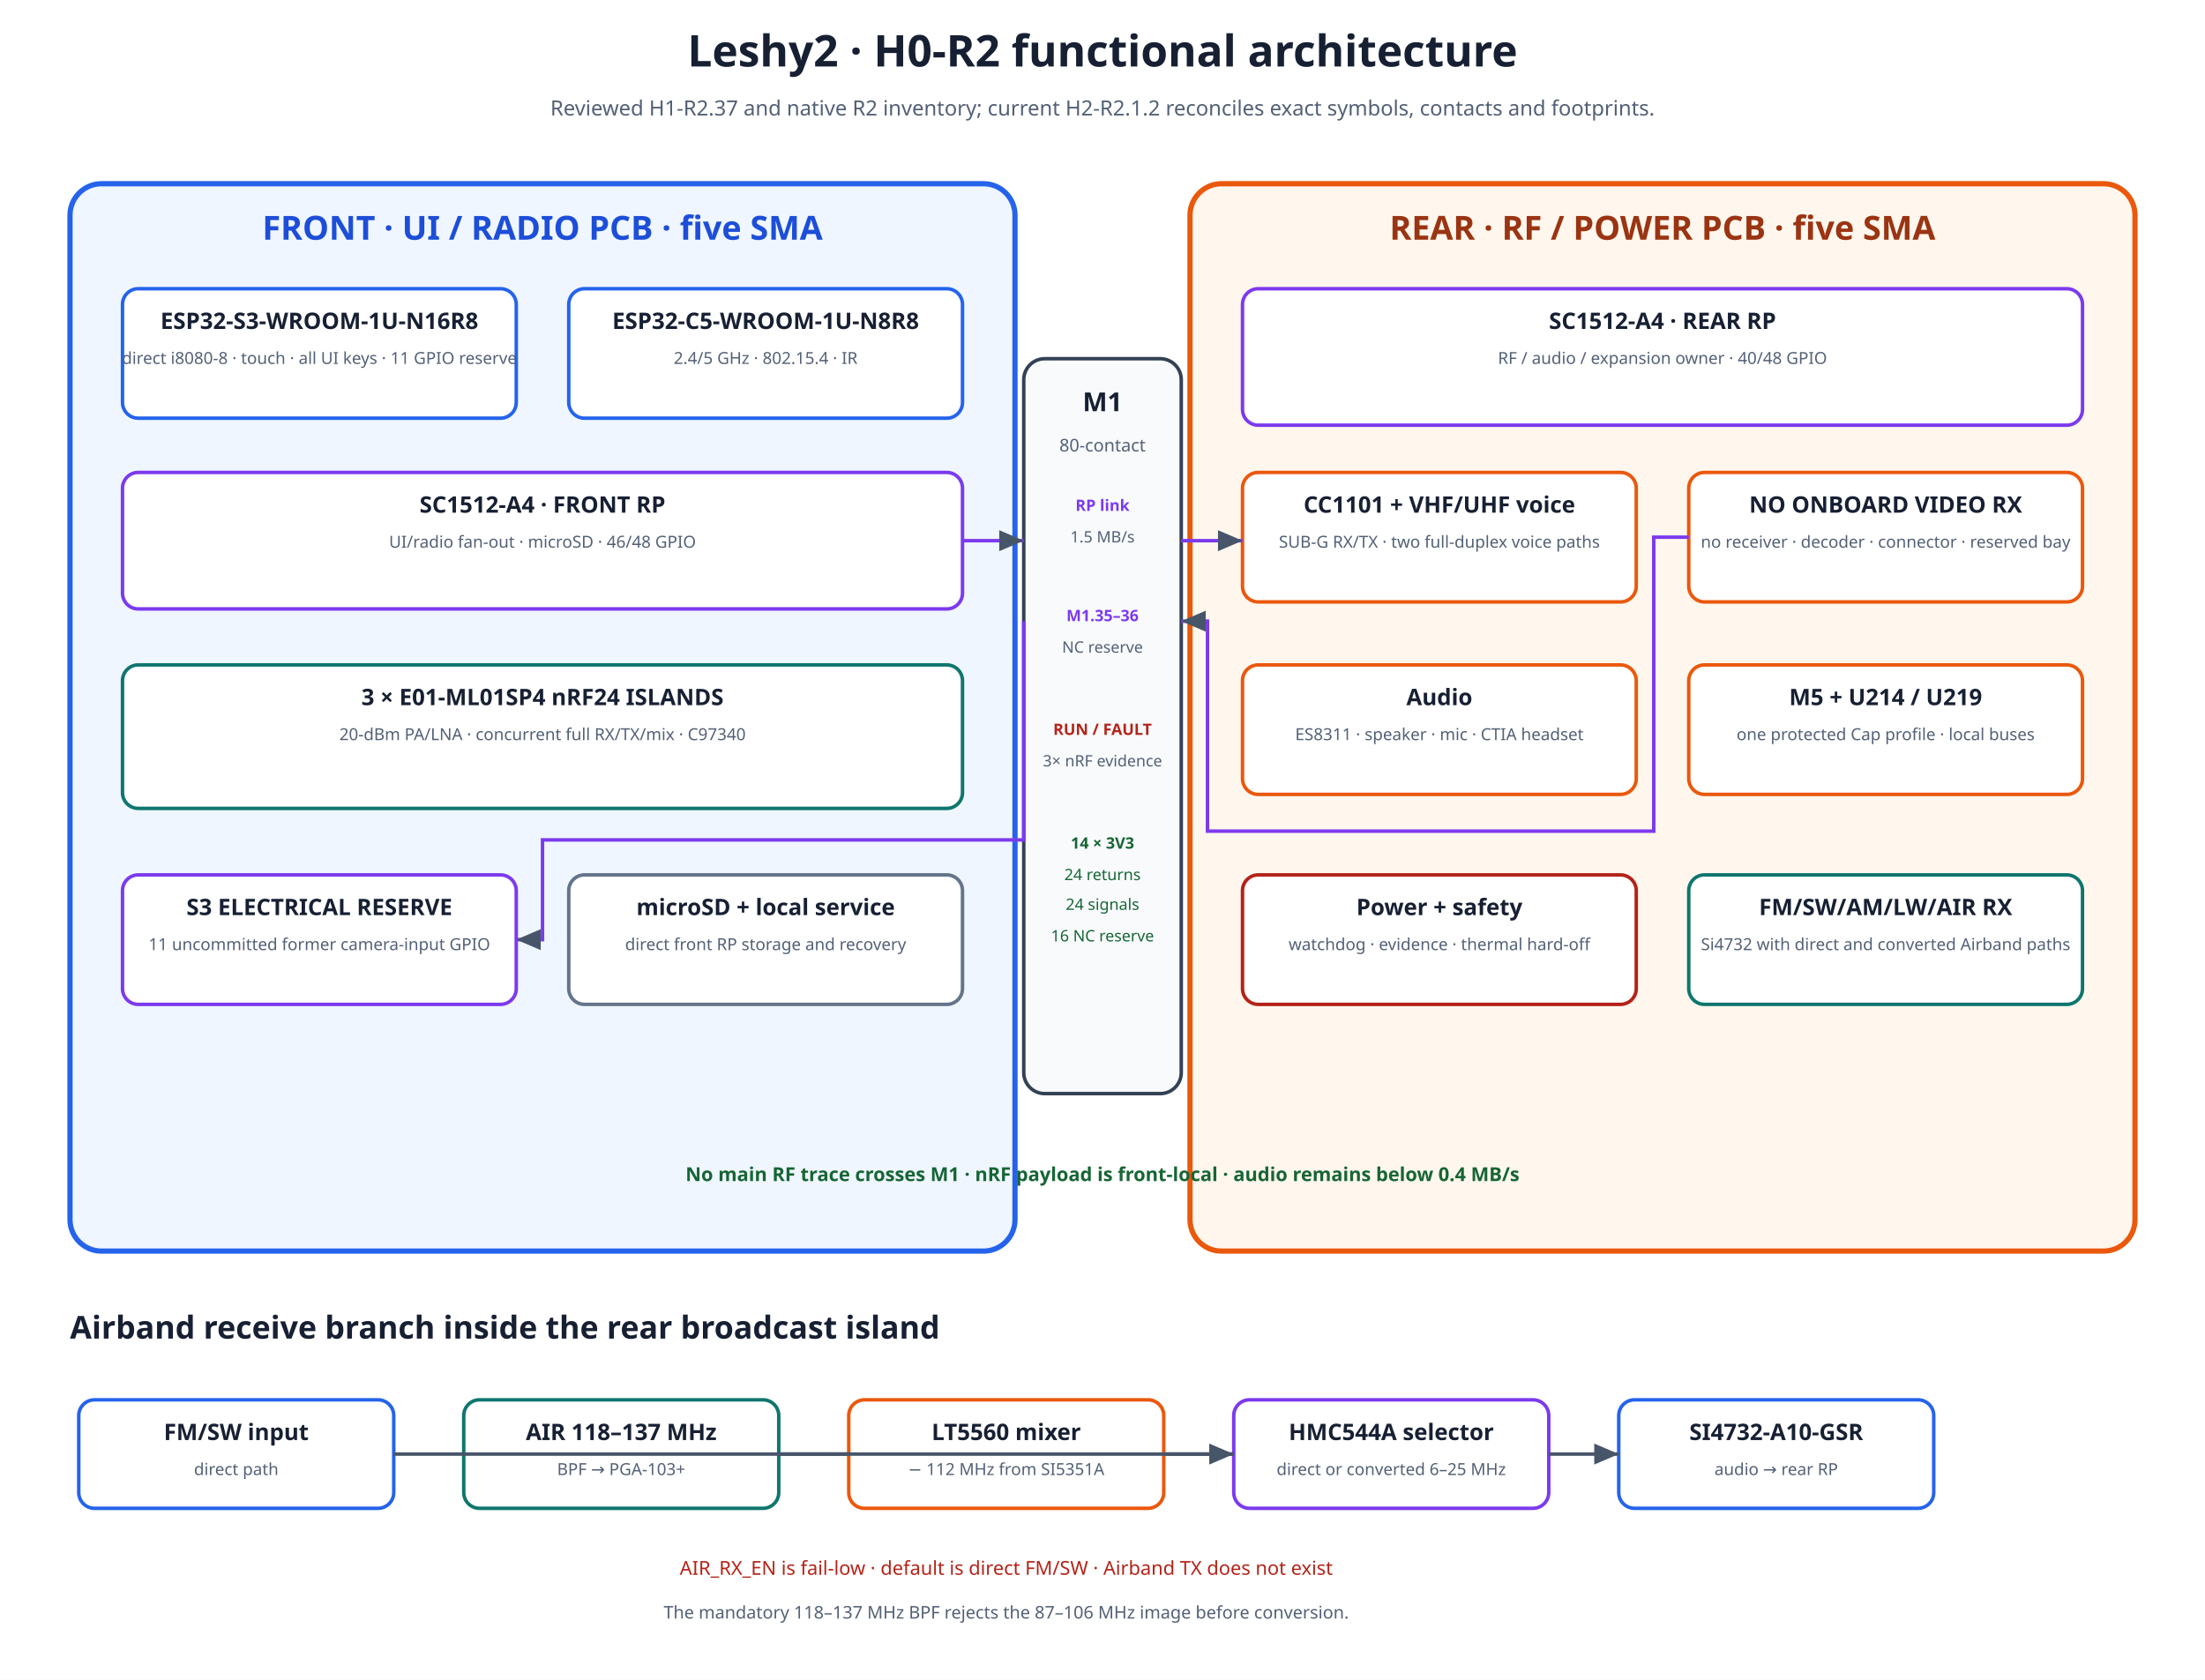
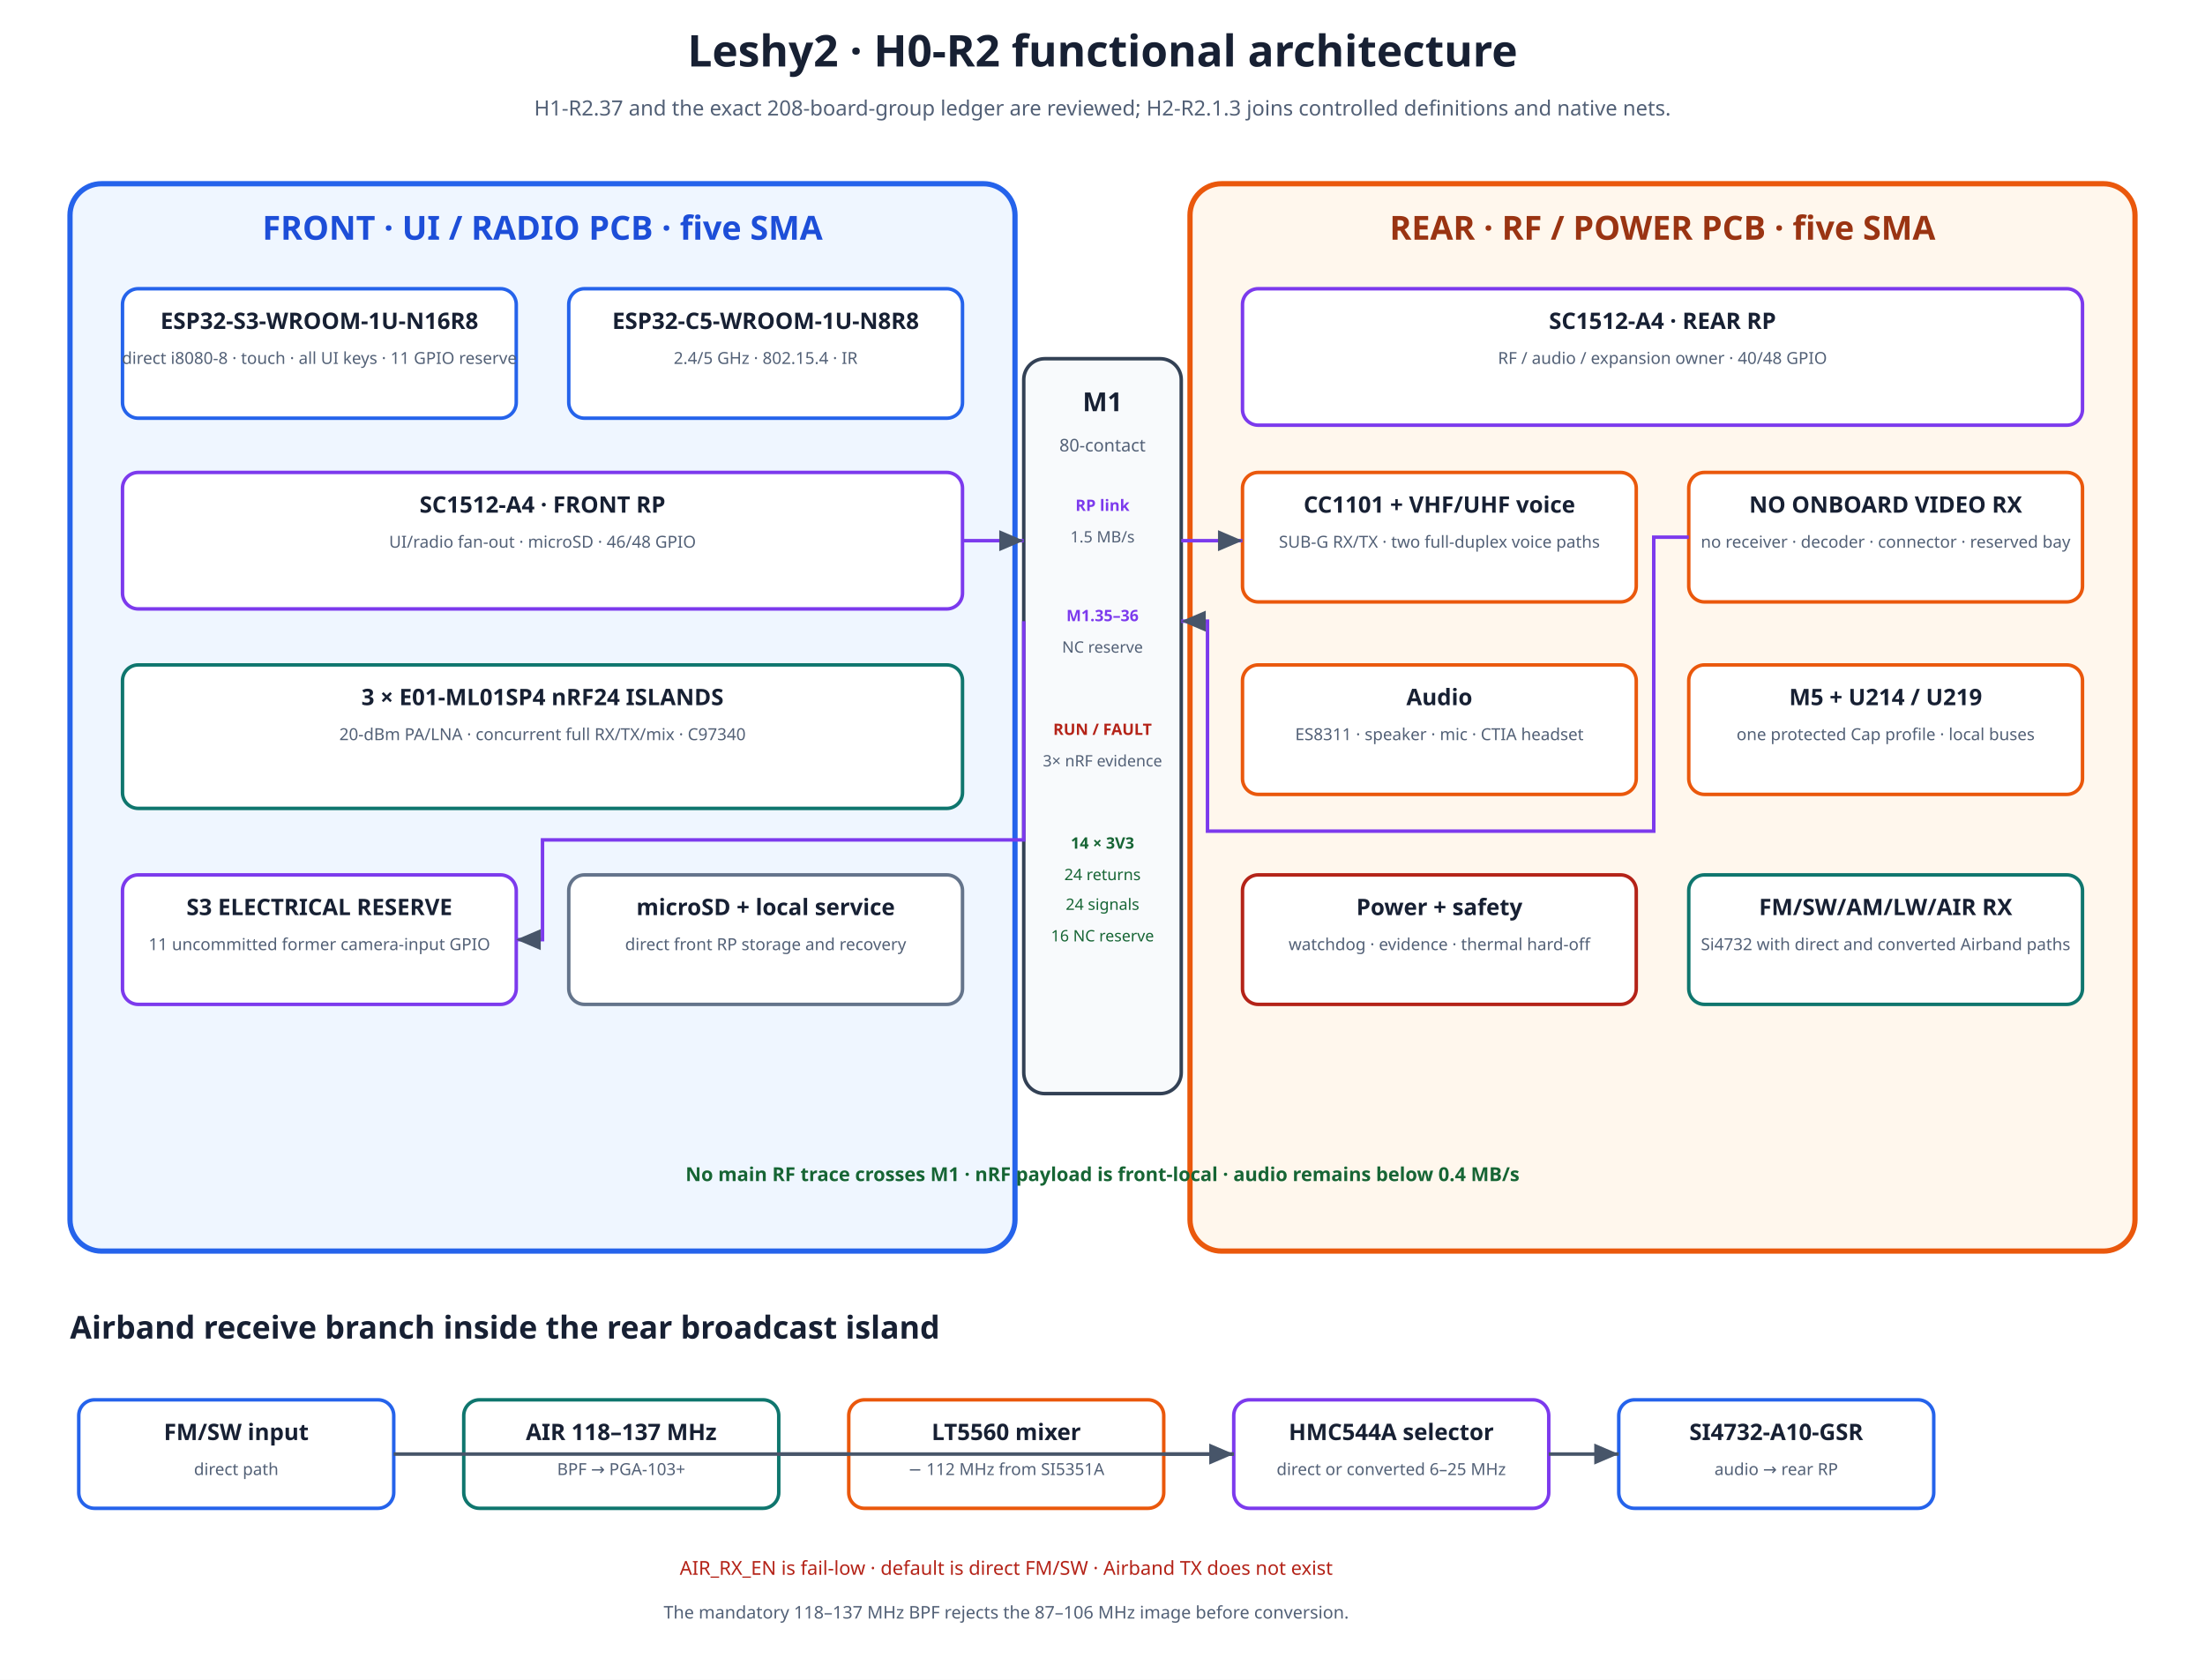
<svg xmlns="http://www.w3.org/2000/svg" width="1260" height="960" viewBox="0 0 1260 960">
  <defs>
    <marker id="a" markerWidth="8" markerHeight="8" refX="7" refY="3" orient="auto">
      <path d="M0 0 L7 3 L0 6z" fill="#475569" />
    </marker>
  </defs>
  <rect width="100%" height="100%" fill="#ffffff" />
  <text x="630" y="38" text-anchor="middle" font-family="sans-serif" font-size="25" font-weight="700" fill="#172033">Leshy2 · H0-R2 functional architecture</text>
-   <text x="630" y="66" text-anchor="middle" font-family="sans-serif" font-size="12" fill="#526076">Reviewed H1-R2.37 and native R2 inventory; current H2-R2.1.2 reconciles exact symbols, contacts and footprints.</text>
+   <text x="630" y="66" text-anchor="middle" font-family="sans-serif" font-size="12" fill="#526076">H1-R2.37 and the exact 208-board-group ledger are reviewed; H2-R2.1.3 joins controlled definitions and native nets.</text>
  <rect x="40" y="105" width="540" height="610" rx="18" fill="#eff6ff" stroke="#2563eb" stroke-width="3" />
  <rect x="680" y="105" width="540" height="610" rx="18" fill="#fff7ed" stroke="#ea580c" stroke-width="3" />
  <text x="310" y="137" text-anchor="middle" font-family="sans-serif" font-size="19" font-weight="700" fill="#1d4ed8">FRONT · UI / RADIO PCB · five SMA</text>
  <text x="950" y="137" text-anchor="middle" font-family="sans-serif" font-size="19" font-weight="700" fill="#9a3412">REAR · RF / POWER PCB · five SMA</text>
  <rect x="70" y="165" width="225" height="74" rx="9" fill="#ffffff" stroke="#2563eb" stroke-width="2" />
  <text x="182.5" y="188" text-anchor="middle" font-family="sans-serif" font-size="13" font-weight="700" fill="#172033">ESP32-S3-WROOM-1U-N16R8</text>
  <text x="182.5" y="208" text-anchor="middle" font-family="sans-serif" font-size="9.5" fill="#526076">direct i8080-8 · touch · all UI keys · 11 GPIO reserve</text>
  <rect x="325" y="165" width="225" height="74" rx="9" fill="#ffffff" stroke="#2563eb" stroke-width="2" />
  <text x="437.5" y="188" text-anchor="middle" font-family="sans-serif" font-size="13" font-weight="700" fill="#172033">ESP32-C5-WROOM-1U-N8R8</text>
  <text x="437.5" y="208" text-anchor="middle" font-family="sans-serif" font-size="9.5" fill="#526076">2.4/5 GHz · 802.15.4 · IR</text>
  <rect x="70" y="270" width="480" height="78" rx="9" fill="#ffffff" stroke="#7c3aed" stroke-width="2" />
  <text x="310.0" y="293" text-anchor="middle" font-family="sans-serif" font-size="13" font-weight="700" fill="#172033">SC1512-A4 · FRONT RP</text>
  <text x="310.0" y="313" text-anchor="middle" font-family="sans-serif" font-size="9.5" fill="#526076">UI/radio fan-out · microSD · 46/48 GPIO</text>
  <rect x="70" y="380" width="480" height="82" rx="9" fill="#ffffff" stroke="#0f766e" stroke-width="2" />
  <text x="310.0" y="403" text-anchor="middle" font-family="sans-serif" font-size="13" font-weight="700" fill="#172033">3 × E01-ML01SP4 nRF24 ISLANDS</text>
  <text x="310.0" y="423" text-anchor="middle" font-family="sans-serif" font-size="9.5" fill="#526076">20-dBm PA/LNA · concurrent full RX/TX/mix · C97340</text>
  <rect x="70" y="500" width="225" height="74" rx="9" fill="#ffffff" stroke="#7c3aed" stroke-width="2" />
  <text x="182.5" y="523" text-anchor="middle" font-family="sans-serif" font-size="13" font-weight="700" fill="#172033">S3 ELECTRICAL RESERVE</text>
  <text x="182.5" y="543" text-anchor="middle" font-family="sans-serif" font-size="9.5" fill="#526076">11 uncommitted former camera-input GPIO</text>
  <rect x="325" y="500" width="225" height="74" rx="9" fill="#ffffff" stroke="#64748b" stroke-width="2" />
  <text x="437.5" y="523" text-anchor="middle" font-family="sans-serif" font-size="13" font-weight="700" fill="#172033">microSD + local service</text>
  <text x="437.5" y="543" text-anchor="middle" font-family="sans-serif" font-size="9.5" fill="#526076">direct front RP storage and recovery</text>
  <rect x="710" y="165" width="480" height="78" rx="9" fill="#ffffff" stroke="#7c3aed" stroke-width="2" />
  <text x="950.0" y="188" text-anchor="middle" font-family="sans-serif" font-size="13" font-weight="700" fill="#172033">SC1512-A4 · REAR RP</text>
  <text x="950.0" y="208" text-anchor="middle" font-family="sans-serif" font-size="9.5" fill="#526076">RF / audio / expansion owner · 40/48 GPIO</text>
  <rect x="710" y="270" width="225" height="74" rx="9" fill="#ffffff" stroke="#ea580c" stroke-width="2" />
  <text x="822.5" y="293" text-anchor="middle" font-family="sans-serif" font-size="13" font-weight="700" fill="#172033">CC1101 + VHF/UHF voice</text>
  <text x="822.5" y="313" text-anchor="middle" font-family="sans-serif" font-size="9.5" fill="#526076">SUB-G RX/TX · two full-duplex voice paths</text>
  <rect x="965" y="270" width="225" height="74" rx="9" fill="#ffffff" stroke="#ea580c" stroke-width="2" />
  <text x="1077.5" y="293" text-anchor="middle" font-family="sans-serif" font-size="13" font-weight="700" fill="#172033">NO ONBOARD VIDEO RX</text>
  <text x="1077.5" y="313" text-anchor="middle" font-family="sans-serif" font-size="9.5" fill="#526076">no receiver · decoder · connector · reserved bay</text>
  <rect x="710" y="380" width="225" height="74" rx="9" fill="#ffffff" stroke="#ea580c" stroke-width="2" />
  <text x="822.5" y="403" text-anchor="middle" font-family="sans-serif" font-size="13" font-weight="700" fill="#172033">Audio</text>
  <text x="822.5" y="423" text-anchor="middle" font-family="sans-serif" font-size="9.5" fill="#526076">ES8311 · speaker · mic · CTIA headset</text>
  <rect x="965" y="380" width="225" height="74" rx="9" fill="#ffffff" stroke="#ea580c" stroke-width="2" />
  <text x="1077.5" y="403" text-anchor="middle" font-family="sans-serif" font-size="13" font-weight="700" fill="#172033">M5 + U214 / U219</text>
  <text x="1077.5" y="423" text-anchor="middle" font-family="sans-serif" font-size="9.5" fill="#526076">one protected Cap profile · local buses</text>
  <rect x="710" y="500" width="225" height="74" rx="9" fill="#ffffff" stroke="#b42318" stroke-width="2" />
  <text x="822.5" y="523" text-anchor="middle" font-family="sans-serif" font-size="13" font-weight="700" fill="#172033">Power + safety</text>
  <text x="822.5" y="543" text-anchor="middle" font-family="sans-serif" font-size="9.5" fill="#526076">watchdog · evidence · thermal hard-off</text>
  <rect x="965" y="500" width="225" height="74" rx="9" fill="#ffffff" stroke="#0f766e" stroke-width="2" />
  <text x="1077.5" y="523" text-anchor="middle" font-family="sans-serif" font-size="13" font-weight="700" fill="#172033">FM/SW/AM/LW/AIR RX</text>
  <text x="1077.5" y="543" text-anchor="middle" font-family="sans-serif" font-size="9.5" fill="#526076">Si4732 with direct and converted Airband paths</text>
  <rect x="585" y="205" width="90" height="420" rx="12" fill="#f8fafc" stroke="#334155" stroke-width="2" />
  <text x="630" y="235" text-anchor="middle" font-family="sans-serif" font-size="15" font-weight="700" fill="#172033">M1</text>
  <text x="630" y="258" text-anchor="middle" font-family="sans-serif" font-size="10" fill="#526076">80-contact</text>
  <text x="630" y="292" text-anchor="middle" font-family="sans-serif" font-size="9" font-weight="700" fill="#7c3aed">RP link</text>
  <text x="630" y="310" text-anchor="middle" font-family="sans-serif" font-size="9" fill="#526076">1.5 MB/s</text>
  <text x="630" y="355" text-anchor="middle" font-family="sans-serif" font-size="9" font-weight="700" fill="#7c3aed">M1.35–36</text>
  <text x="630" y="373" text-anchor="middle" font-family="sans-serif" font-size="9" fill="#526076">NC reserve</text>
  <text x="630" y="420" text-anchor="middle" font-family="sans-serif" font-size="9" font-weight="700" fill="#b42318">RUN / FAULT</text>
  <text x="630" y="438" text-anchor="middle" font-family="sans-serif" font-size="9" fill="#526076">3× nRF evidence</text>
  <text x="630" y="485" text-anchor="middle" font-family="sans-serif" font-size="9" font-weight="700" fill="#166534">14 × 3V3</text>
  <text x="630" y="503" text-anchor="middle" font-family="sans-serif" font-size="9" fill="#166534">24 returns</text>
  <text x="630" y="520" text-anchor="middle" font-family="sans-serif" font-size="9" fill="#166534">24 signals</text>
  <text x="630" y="538" text-anchor="middle" font-family="sans-serif" font-size="9" fill="#166534">16 NC reserve</text>
  <line x1="550" y1="309" x2="585" y2="309" stroke="#7c3aed" stroke-width="2" marker-end="url(#a)" />
  <line x1="675" y1="309" x2="710" y2="309" stroke="#7c3aed" stroke-width="2" marker-end="url(#a)" />
  <path d="M965 307 H945 V475 H690 V355 H675" fill="none" stroke="#7c3aed" stroke-width="2" marker-end="url(#a)" />
  <path d="M585 355 V480 H310 V537 H295" fill="none" stroke="#7c3aed" stroke-width="2" marker-end="url(#a)" />
  <text x="630" y="675" text-anchor="middle" font-family="sans-serif" font-size="11" font-weight="700" fill="#166534">No main RF trace crosses M1 · nRF payload is front-local · audio remains below 0.4 MB/s</text>
  <text x="40" y="765" font-family="sans-serif" font-size="18" font-weight="700" fill="#172033">Airband receive branch inside the rear broadcast island</text>
  <rect x="45" y="800" width="180" height="62" rx="9" fill="#ffffff" stroke="#2563eb" stroke-width="2" />
  <text x="135.0" y="823" text-anchor="middle" font-family="sans-serif" font-size="13" font-weight="700" fill="#172033">FM/SW input</text>
  <text x="135.0" y="843" text-anchor="middle" font-family="sans-serif" font-size="9.5" fill="#526076">direct path</text>
  <rect x="265" y="800" width="180" height="62" rx="9" fill="#ffffff" stroke="#0f766e" stroke-width="2" />
  <text x="355.0" y="823" text-anchor="middle" font-family="sans-serif" font-size="13" font-weight="700" fill="#172033">AIR 118–137 MHz</text>
  <text x="355.0" y="843" text-anchor="middle" font-family="sans-serif" font-size="9.5" fill="#526076">BPF → PGA-103+</text>
  <rect x="485" y="800" width="180" height="62" rx="9" fill="#ffffff" stroke="#ea580c" stroke-width="2" />
  <text x="575.0" y="823" text-anchor="middle" font-family="sans-serif" font-size="13" font-weight="700" fill="#172033">LT5560 mixer</text>
  <text x="575.0" y="843" text-anchor="middle" font-family="sans-serif" font-size="9.5" fill="#526076">− 112 MHz from SI5351A</text>
  <rect x="705" y="800" width="180" height="62" rx="9" fill="#ffffff" stroke="#7c3aed" stroke-width="2" />
  <text x="795.0" y="823" text-anchor="middle" font-family="sans-serif" font-size="13" font-weight="700" fill="#172033">HMC544A selector</text>
  <text x="795.0" y="843" text-anchor="middle" font-family="sans-serif" font-size="9.5" fill="#526076">direct or converted 6–25 MHz</text>
  <rect x="925" y="800" width="180" height="62" rx="9" fill="#ffffff" stroke="#2563eb" stroke-width="2" />
  <text x="1015.0" y="823" text-anchor="middle" font-family="sans-serif" font-size="13" font-weight="700" fill="#172033">SI4732-A10-GSR</text>
  <text x="1015.0" y="843" text-anchor="middle" font-family="sans-serif" font-size="9.5" fill="#526076">audio → rear RP</text>
  <path d="M225 831 H705" fill="none" stroke="#475569" stroke-width="2" marker-end="url(#a)" />
  <path d="M445 831 H485 M665 831 H705 M885 831 H925" fill="none" stroke="#475569" stroke-width="2" marker-end="url(#a)" />
  <text x="575" y="900" text-anchor="middle" font-family="sans-serif" font-size="11" fill="#b42318">AIR_RX_EN is fail-low · default is direct FM/SW · Airband TX does not exist</text>
  <text x="575" y="925" text-anchor="middle" font-family="sans-serif" font-size="10" fill="#526076">The mandatory 118–137 MHz BPF rejects the 87–106 MHz image before conversion.</text>
</svg>
